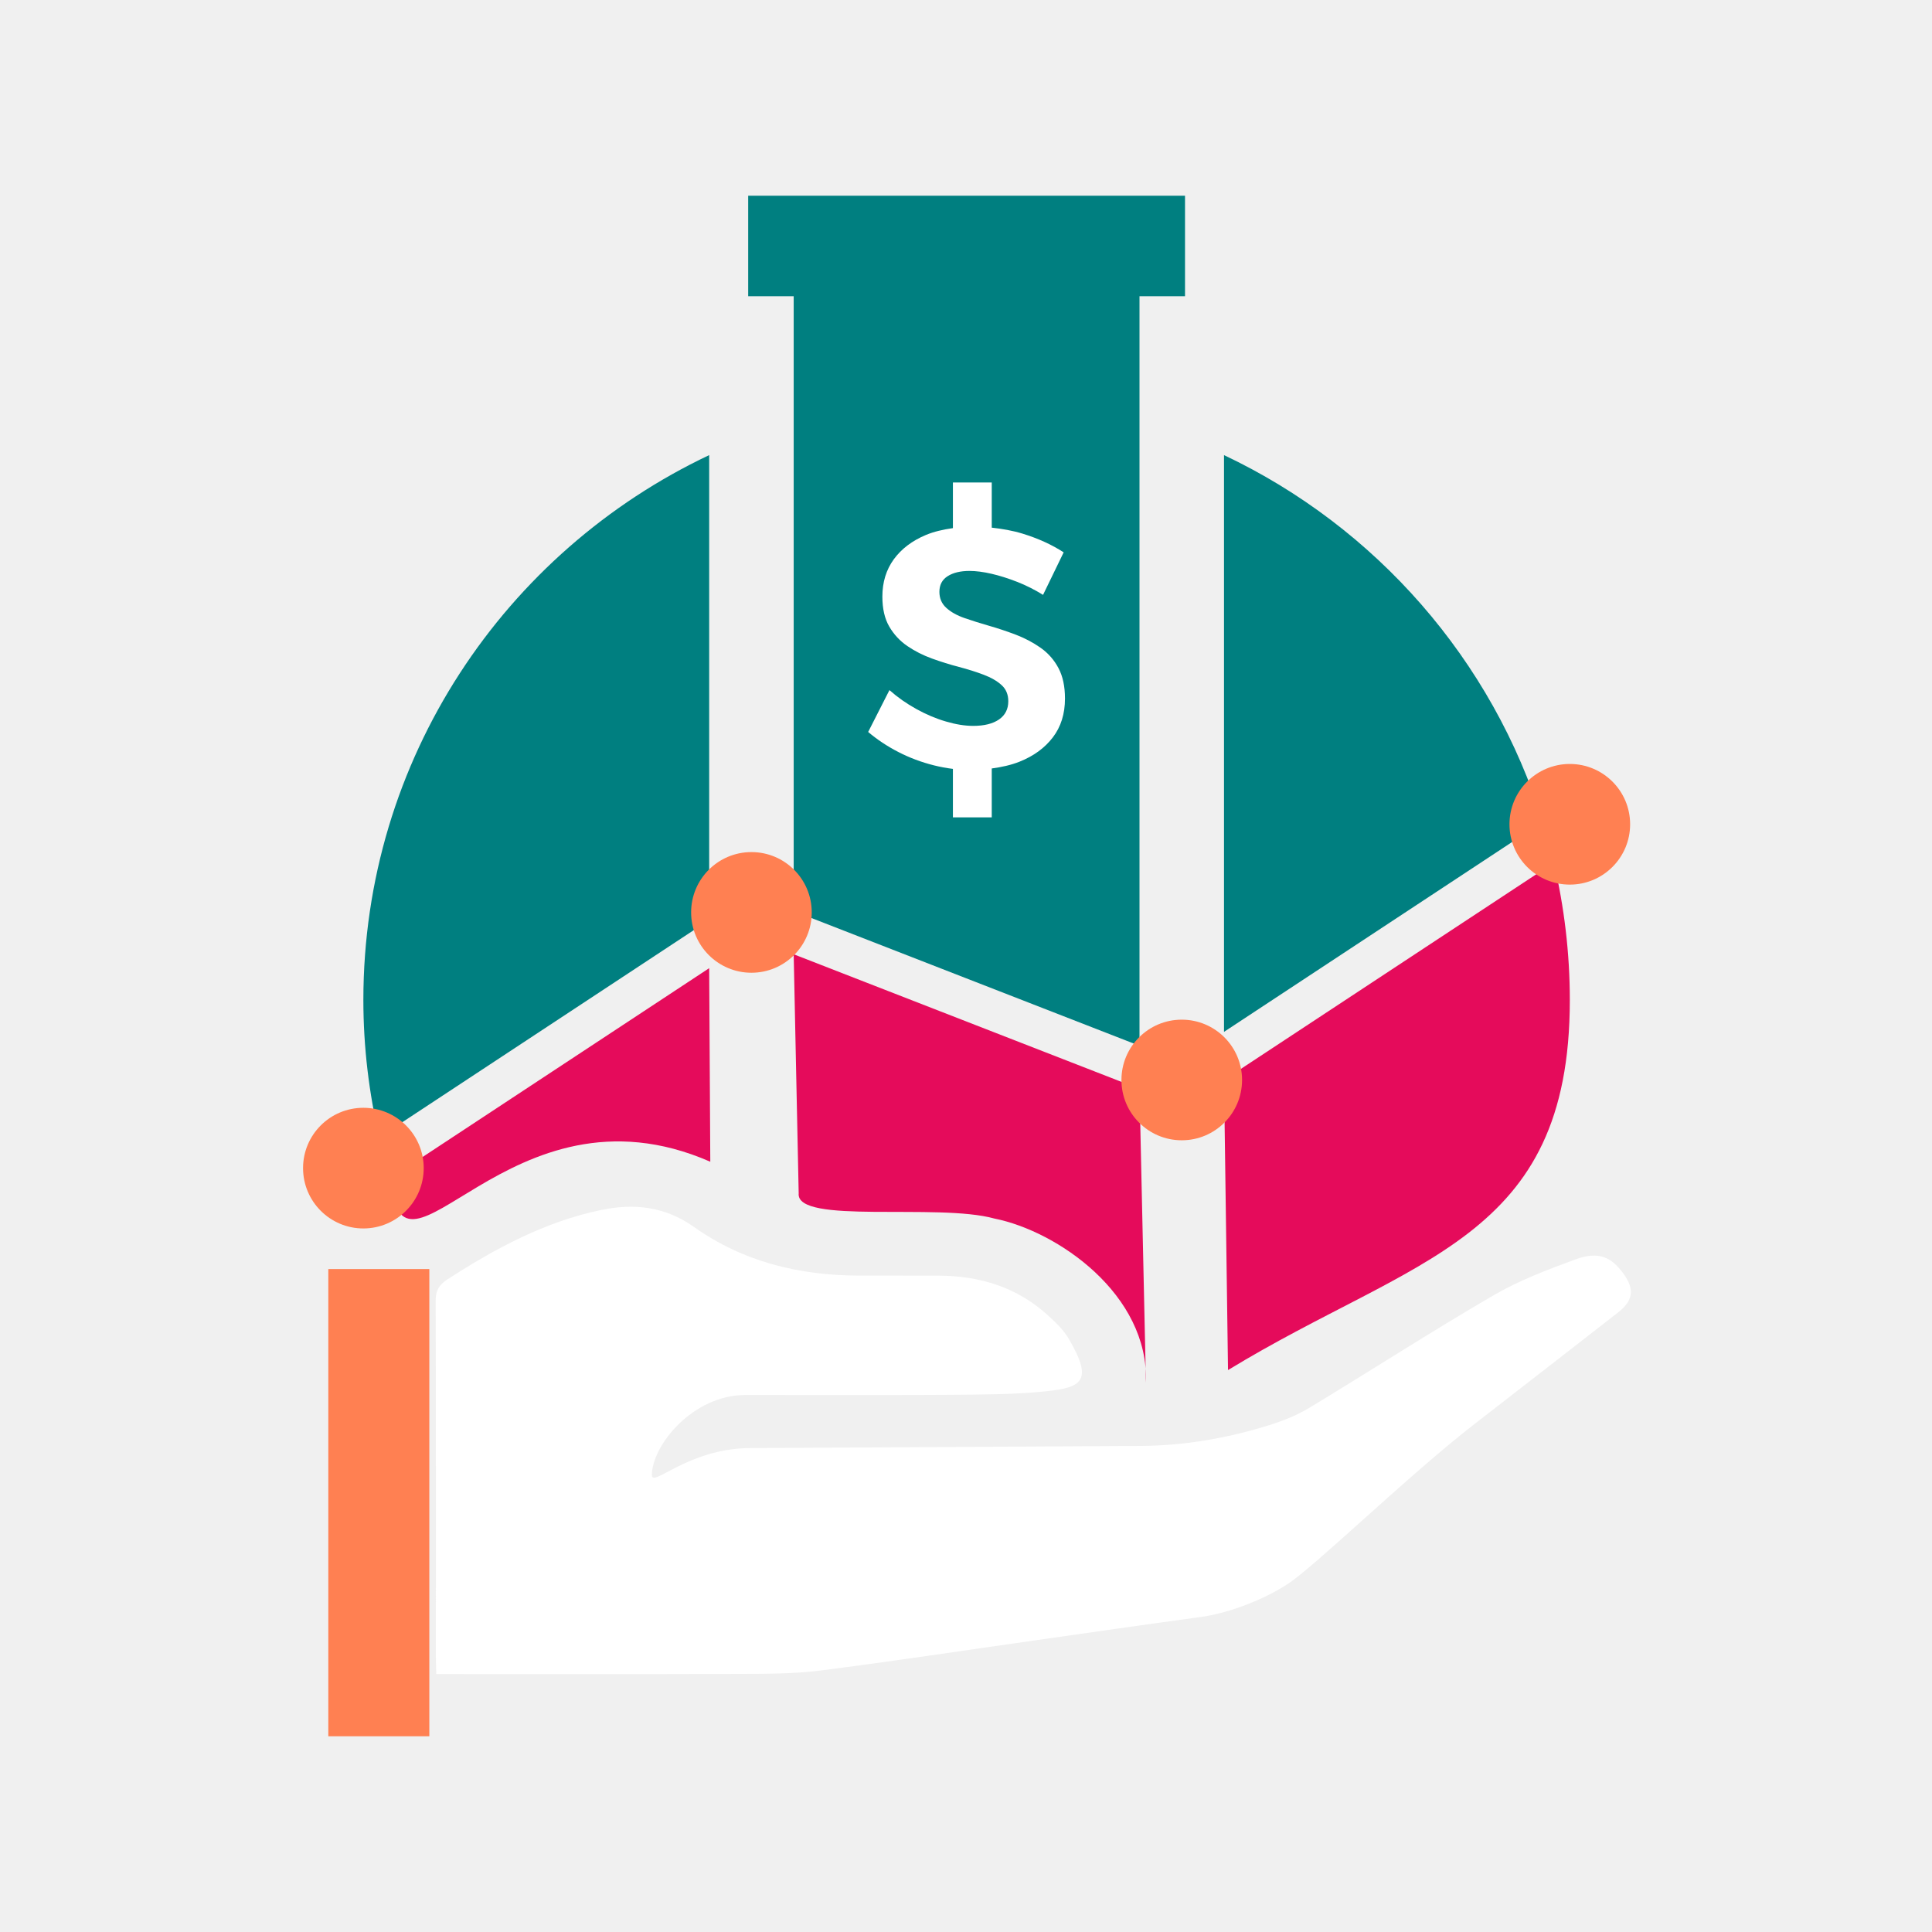
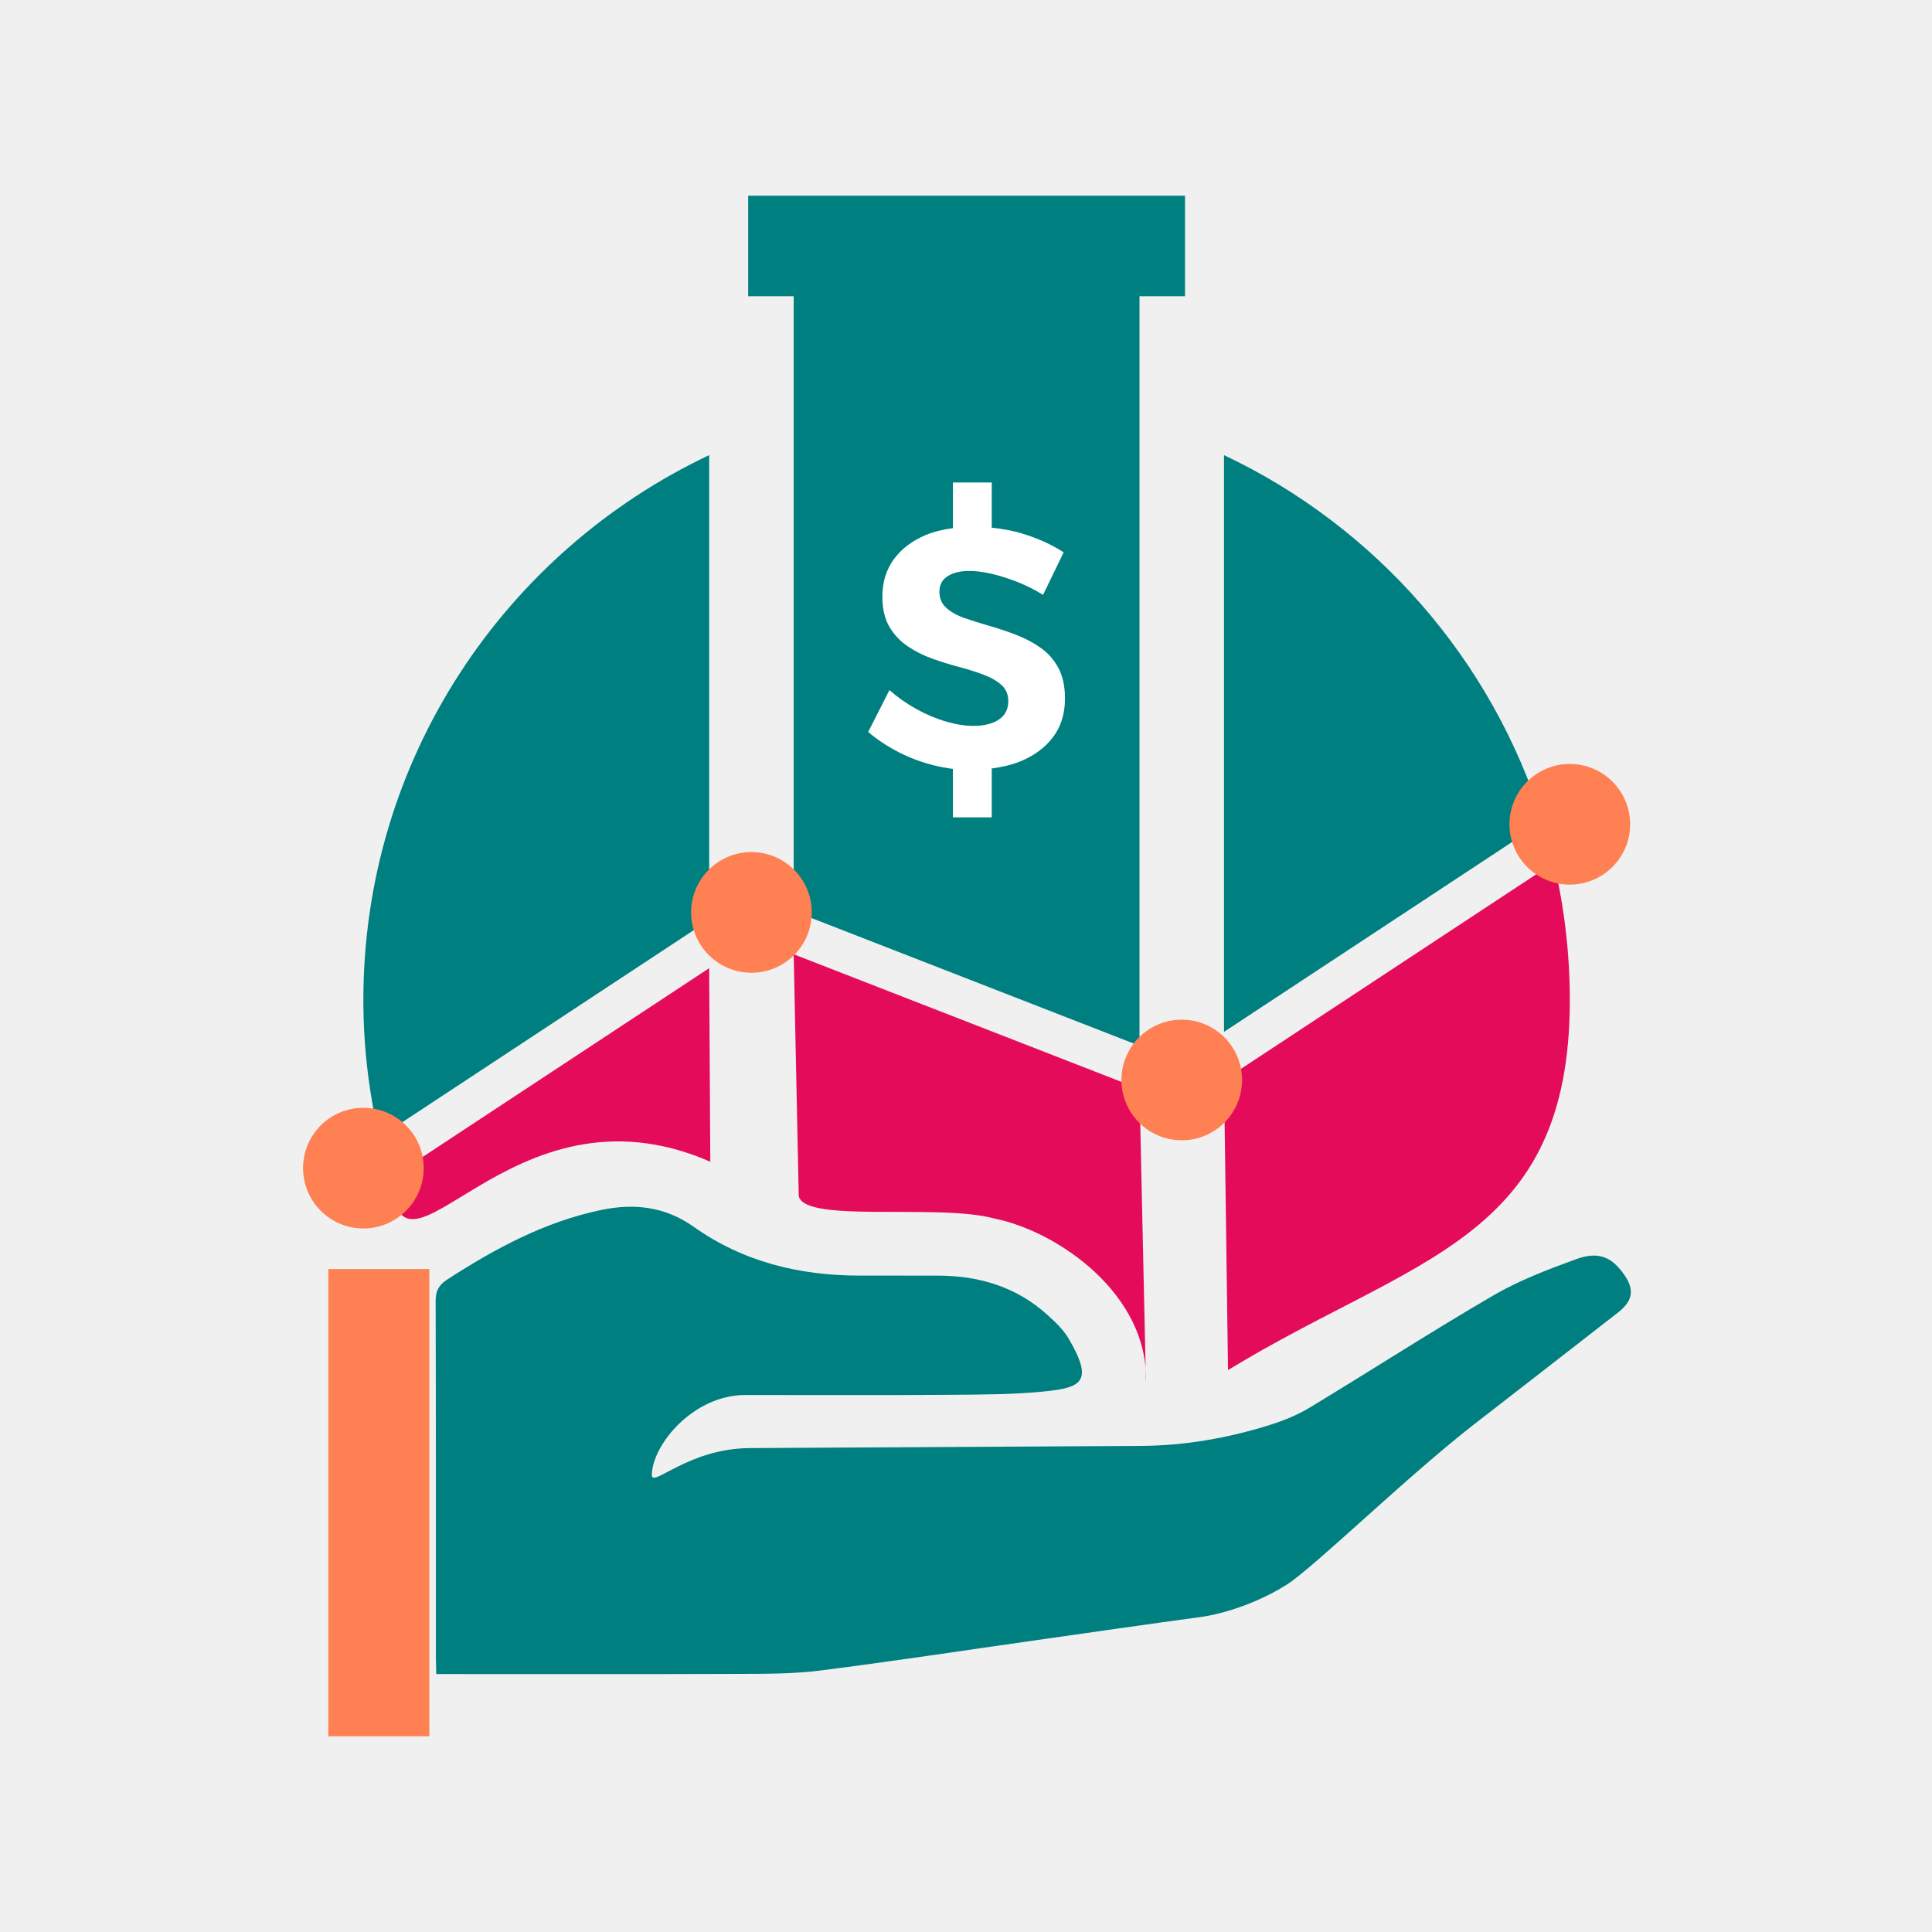
<svg xmlns="http://www.w3.org/2000/svg" width="306" height="306" viewBox="0 0 306 306" fill="none">
  <path d="M193.865 171.057L194.5 217C224 199 248.636 196.547 248.636 158.385C248.636 150.896 247.74 143.625 246.11 136.635L193.865 171.057ZM126.5 189C126 194 148.5 190.5 157.5 193C167.5 195 182 205 181.5 219L180.479 172.464L125.708 151.141L126.5 189ZM112.5 184L112.323 153.344L61.834 186.609C63.5 207.5 80.5 170 112.5 184Z" fill="#E50B5B" />
  <path d="M193.865 163.432V72.083C217.87 83.443 236.391 104.479 244.354 130.161L193.865 163.432Z" fill="#007F80" />
  <path d="M180.479 46.922V66.88V165.635L125.708 144.307V46.922H118.5V31H187.688V46.922H180.479Z" fill="#007F80" />
  <path d="M57.552 158.385C57.552 120.229 79.979 87.391 112.323 72.083V145.714L60.078 180.141C58.448 173.151 57.552 165.875 57.552 158.385Z" fill="#007F80" />
  <path d="M167.636 105.797C166.943 104.495 165.995 103.427 164.802 102.589C163.61 101.755 162.307 101.068 160.901 100.531C159.49 99.995 158.073 99.521 156.651 99.115C155.224 98.703 153.922 98.292 152.745 97.885C151.568 97.474 150.615 96.943 149.886 96.281C149.156 95.62 148.787 94.776 148.787 93.74C148.787 92.635 149.224 91.807 150.099 91.255C150.974 90.703 152.12 90.427 153.547 90.427C154.583 90.427 155.75 90.578 157.052 90.88C158.354 91.182 159.703 91.609 161.115 92.162C162.521 92.714 163.886 93.401 165.203 94.219L168.469 87.484C166.61 86.276 164.438 85.281 161.943 84.516C160.354 84.031 158.724 83.755 157.078 83.573V76.417H150.927V83.646C149.391 83.865 147.938 84.193 146.651 84.729C144.474 85.641 142.781 86.922 141.568 88.578C140.36 90.24 139.755 92.208 139.755 94.49C139.755 96.412 140.12 98 140.849 99.245C141.578 100.495 142.537 101.521 143.708 102.323C144.886 103.125 146.188 103.787 147.61 104.302C149.037 104.818 150.464 105.266 151.891 105.635C153.318 106.01 154.62 106.422 155.792 106.865C156.969 107.313 157.917 107.854 158.625 108.5C159.339 109.141 159.698 109.995 159.698 111.068C159.698 112.313 159.208 113.276 158.229 113.953C157.245 114.63 155.88 114.969 154.136 114.969C152.818 114.969 151.375 114.734 149.807 114.271C148.235 113.813 146.677 113.151 145.125 112.292C143.578 111.438 142.162 110.443 140.875 109.302L137.505 115.932C138.932 117.141 140.526 118.203 142.292 119.109C144.057 120.021 145.938 120.724 147.932 121.224C148.922 121.469 149.922 121.656 150.927 121.781V129.458H157.078V121.714C158.636 121.5 160.125 121.182 161.49 120.635C163.719 119.745 165.474 118.464 166.755 116.787C168.037 115.109 168.677 113.063 168.677 110.635C168.677 108.714 168.333 107.099 167.636 105.797Z" fill="white" />
  <path d="M57.552 175.458C52.276 175.458 48 179.734 48 185.01C48 190.286 52.276 194.568 57.552 194.568C62.828 194.568 67.109 190.286 67.109 185.01C67.109 179.734 62.828 175.458 57.552 175.458ZM119.016 134.958C113.74 134.958 109.464 139.234 109.464 144.51C109.464 149.786 113.74 154.068 119.016 154.068C124.292 154.068 128.568 149.786 128.568 144.51C128.568 139.234 124.292 134.958 119.016 134.958ZM187.172 161.5C181.896 161.5 177.62 165.776 177.62 171.052C177.62 176.328 181.896 180.604 187.172 180.604C192.448 180.604 196.724 176.328 196.724 171.052C196.724 165.776 192.448 161.5 187.172 161.5ZM248.635 121C243.359 121 239.078 125.276 239.078 130.552C239.078 135.828 243.359 140.109 248.635 140.109C253.911 140.109 258.188 135.828 258.188 130.552C258.188 125.276 253.911 121 248.635 121Z" fill="#FF8052" />
-   <path d="M69.099 265.146L69.037 262.677C69.037 243.781 69.057 224.891 69 206C68.995 204.432 69.542 203.49 70.849 202.646C78.422 197.756 86.276 193.506 95.203 191.646C100.432 190.552 105.328 191.089 109.875 194.308C117.693 199.855 126.589 202.016 136.068 202.037C140.266 202.047 144.464 202.026 148.662 202.042C155.182 202.068 161.089 203.865 165.979 208.334C167.198 209.443 168.453 210.636 169.271 212.037C173.188 218.745 171.432 219.782 165.448 220.381C160.495 220.881 155.49 220.875 150.505 220.917C141.167 220.99 127.375 220.948 118.042 220.948C109.771 220.948 103.297 228.865 103.245 233.61C103.224 235.74 109.031 229.355 118.88 229.355C118.88 229.355 161.708 229.125 180.745 229.011C187.615 228.969 194.5 227.776 201.12 225.693C203.307 225.006 205.495 224.12 207.448 222.938C217.162 217.063 226.703 210.896 236.51 205.183C240.594 202.802 245.109 201.089 249.563 199.459C253.115 198.157 255.198 199.032 257.156 201.761C258.922 204.219 258.682 206 256.245 207.901C248.656 213.818 241.052 219.714 233.448 225.615C222.932 233.776 208.167 248.193 203.839 250.959C199.505 253.724 194.057 255.579 190.234 256.099C181.495 257.287 172.771 258.552 164.042 259.792C152.662 261.407 141.297 263.146 129.896 264.589C125.604 265.131 121.229 265.105 116.891 265.12C101.62 265.177 86.349 265.146 71.078 265.146H69.099Z" fill="#FFFFFF" />
+   <path d="M69.099 265.146L69.037 262.677C69.037 243.781 69.057 224.891 69 206C68.995 204.432 69.542 203.49 70.849 202.646C78.422 197.756 86.276 193.506 95.203 191.646C100.432 190.552 105.328 191.089 109.875 194.308C117.693 199.855 126.589 202.016 136.068 202.037C140.266 202.047 144.464 202.026 148.662 202.042C155.182 202.068 161.089 203.865 165.979 208.334C167.198 209.443 168.453 210.636 169.271 212.037C173.188 218.745 171.432 219.782 165.448 220.381C160.495 220.881 155.49 220.875 150.505 220.917C141.167 220.99 127.375 220.948 118.042 220.948C109.771 220.948 103.297 228.865 103.245 233.61C103.224 235.74 109.031 229.355 118.88 229.355C118.88 229.355 161.708 229.125 180.745 229.011C187.615 228.969 194.5 227.776 201.12 225.693C203.307 225.006 205.495 224.12 207.448 222.938C217.162 217.063 226.703 210.896 236.51 205.183C240.594 202.802 245.109 201.089 249.563 199.459C253.115 198.157 255.198 199.032 257.156 201.761C258.922 204.219 258.682 206 256.245 207.901C248.656 213.818 241.052 219.714 233.448 225.615C222.932 233.776 208.167 248.193 203.839 250.959C199.505 253.724 194.057 255.579 190.234 256.099C181.495 257.287 172.771 258.552 164.042 259.792C152.662 261.407 141.297 263.146 129.896 264.589C125.604 265.131 121.229 265.105 116.891 265.12C101.62 265.177 86.349 265.146 71.078 265.146H69.099Z" fill="#007F80" />
  <path d="M68 275H52V201H68V275Z" fill="#FF8052" />
</svg>
